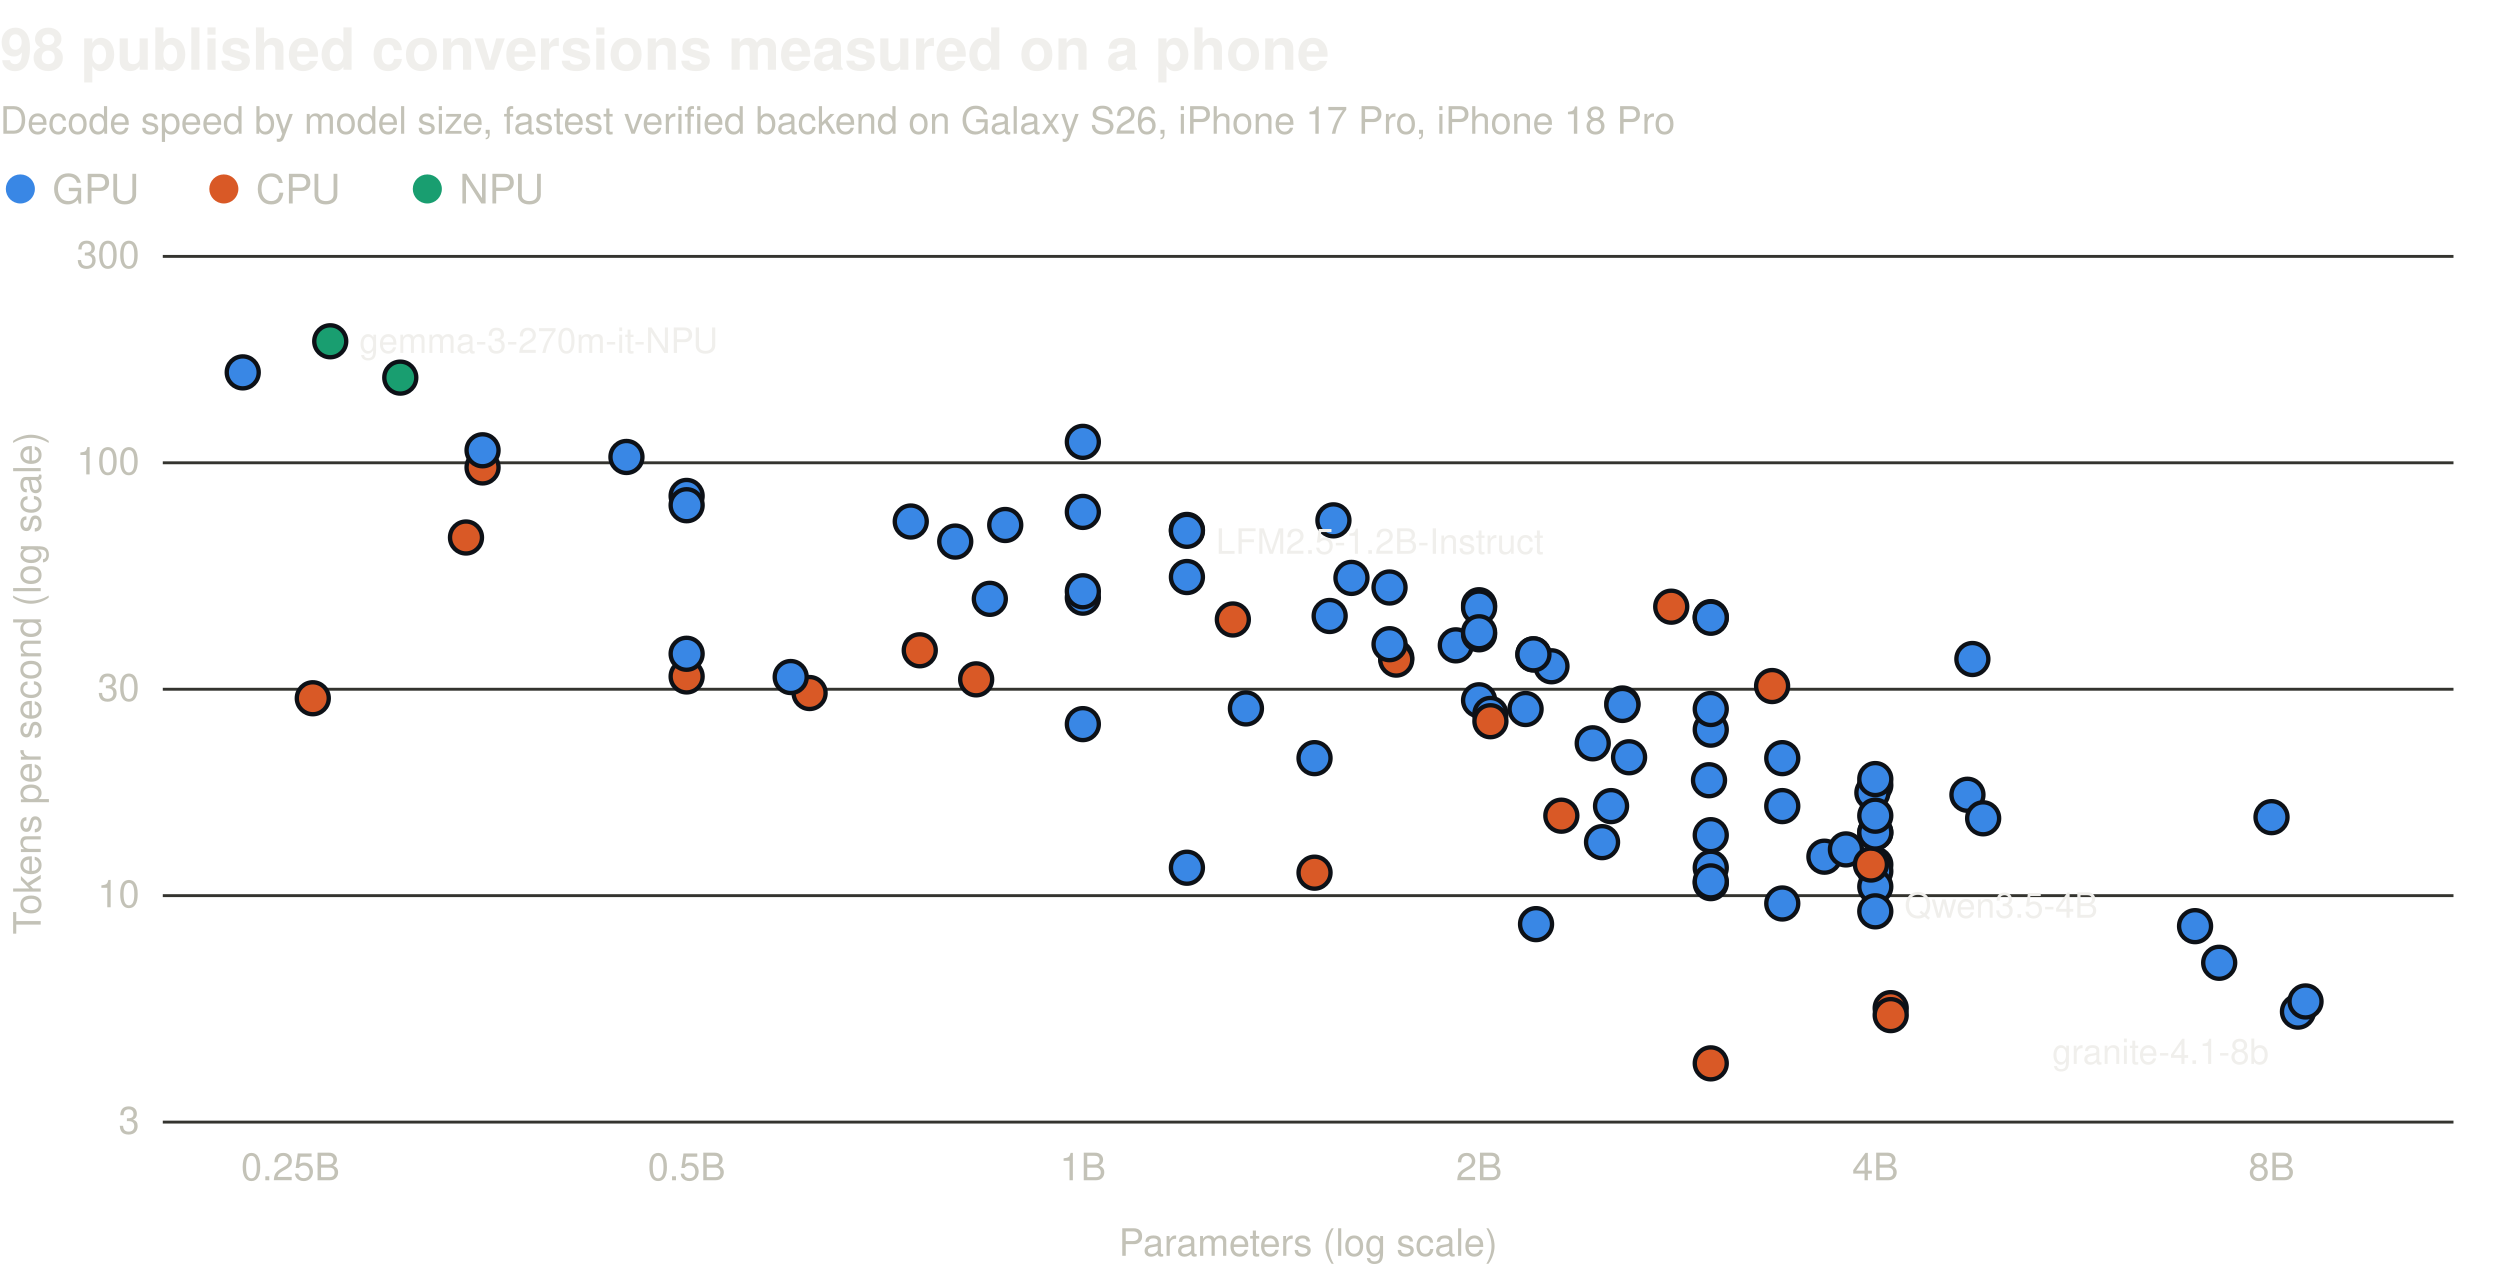
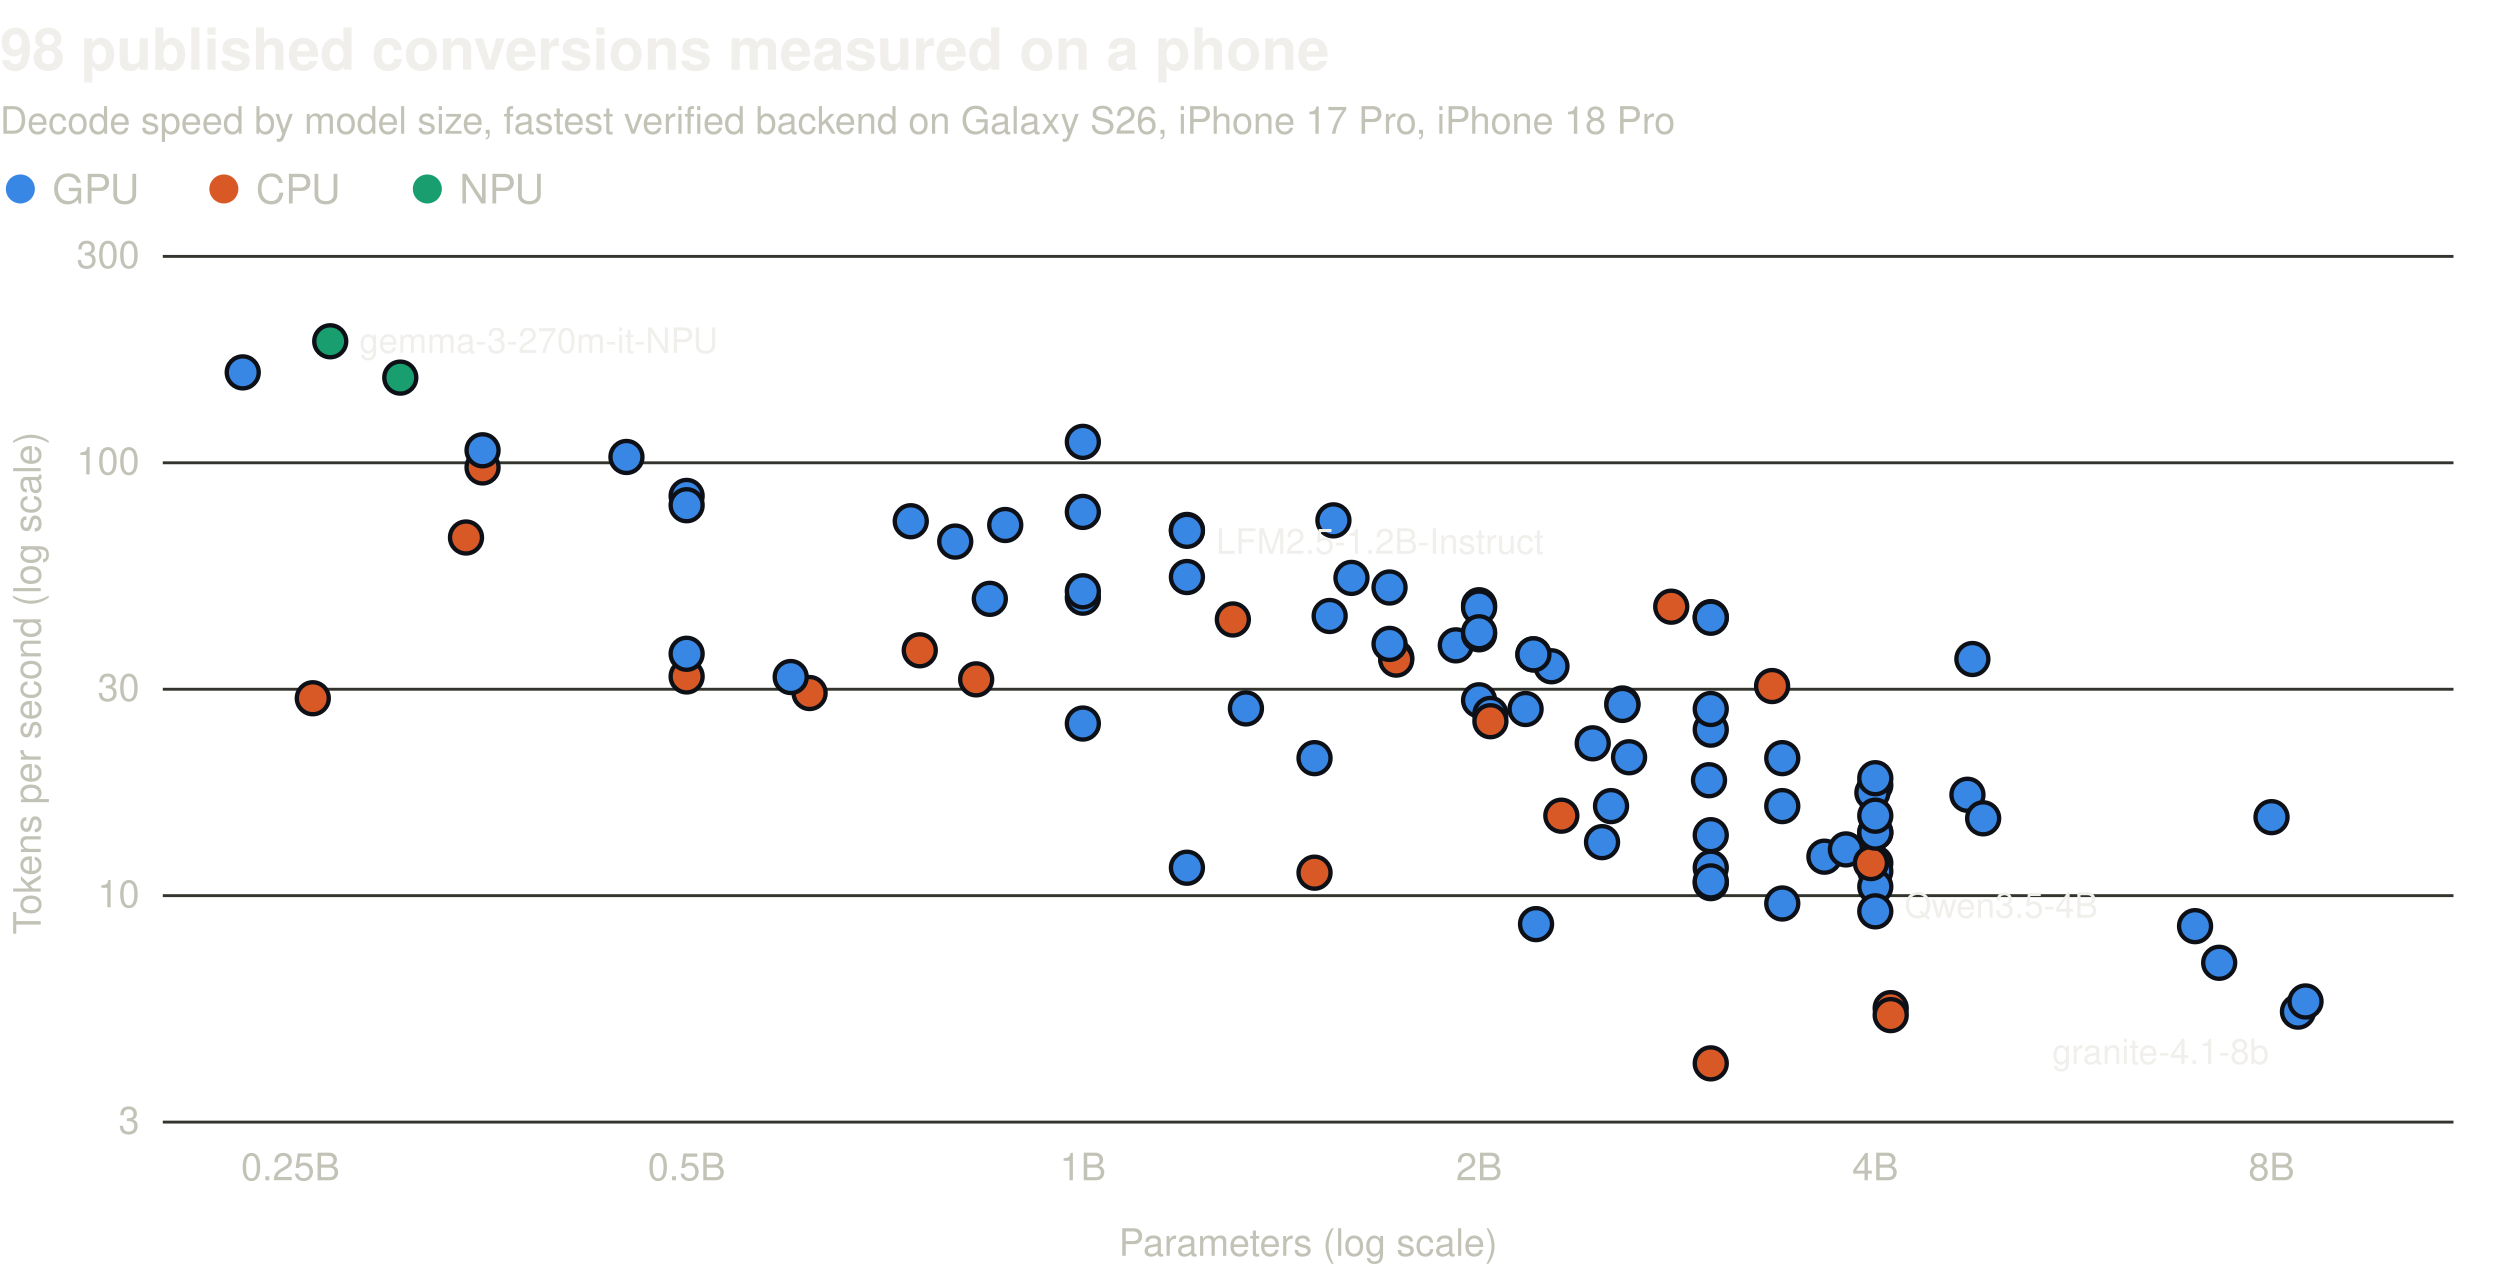
<svg xmlns="http://www.w3.org/2000/svg" viewBox="0 0 860 440" width="860" height="440" role="img" aria-labelledby="t d" font-family="-apple-system, BlinkMacSystemFont, 'Segoe UI', Helvetica, Arial, sans-serif">
  <text x="0.0" y="24.0" font-size="20" font-weight="600" fill="#f0efec" text-anchor="start">98 published conversions measured on a phone</text>
  <text x="0.0" y="46.0" font-size="13" font-weight="400" fill="#c3c2b7" text-anchor="start">Decode speed by model size, fastest verified backend on Galaxy S26, iPhone 17 Pro, iPhone 18 Pro</text>
  <circle cx="7" cy="65" r="5" fill="#3987e5" />
  <text x="18.0" y="70.0" font-size="14" font-weight="400" fill="#c3c2b7" text-anchor="start">GPU</text>
  <circle cx="77" cy="65" r="5" fill="#d95926" />
  <text x="88.0" y="70.0" font-size="14" font-weight="400" fill="#c3c2b7" text-anchor="start">CPU</text>
  <circle cx="147" cy="65" r="5" fill="#199e70" />
  <text x="158.0" y="70.0" font-size="14" font-weight="400" fill="#c3c2b7" text-anchor="start">NPU</text>
  <line x1="56" x2="844" y1="386.0" y2="386.0" stroke="#34342f" />
  <text x="48.0" y="390.0" font-size="13" font-weight="400" fill="#c3c2b7" text-anchor="end">3</text>
  <line x1="56" x2="844" y1="308.1" y2="308.1" stroke="#34342f" />
  <text x="48.0" y="312.1" font-size="13" font-weight="400" fill="#c3c2b7" text-anchor="end">10</text>
  <line x1="56" x2="844" y1="237.1" y2="237.1" stroke="#34342f" />
  <text x="48.0" y="241.1" font-size="13" font-weight="400" fill="#c3c2b7" text-anchor="end">30</text>
  <line x1="56" x2="844" y1="159.2" y2="159.2" stroke="#34342f" />
  <text x="48.0" y="163.2" font-size="13" font-weight="400" fill="#c3c2b7" text-anchor="end">100</text>
  <line x1="56" x2="844" y1="88.2" y2="88.2" stroke="#34342f" />
  <text x="48.0" y="92.2" font-size="13" font-weight="400" fill="#c3c2b7" text-anchor="end">300</text>
  <text x="99.9" y="406.0" font-size="13" font-weight="400" fill="#c3c2b7" text-anchor="middle">0.25B</text>
  <text x="236.2" y="406.0" font-size="13" font-weight="400" fill="#c3c2b7" text-anchor="middle">0.5B</text>
  <text x="372.5" y="406.0" font-size="13" font-weight="400" fill="#c3c2b7" text-anchor="middle">1B</text>
  <text x="508.8" y="406.0" font-size="13" font-weight="400" fill="#c3c2b7" text-anchor="middle">2B</text>
  <text x="645.1" y="406.0" font-size="13" font-weight="400" fill="#c3c2b7" text-anchor="middle">4B</text>
  <text x="781.4" y="406.0" font-size="13" font-weight="400" fill="#c3c2b7" text-anchor="middle">8B</text>
  <text x="450.0" y="432.0" font-size="13" font-weight="400" fill="#c3c2b7" text-anchor="middle">Parameters (log scale)</text>
  <text transform="translate(14 235.0) rotate(-90)" font-size="13" fill="#c3c2b7" text-anchor="middle">Tokens per second (log scale)</text>
  <circle cx="83.5" cy="128.1" r="5.5" fill="#3987e5" stroke="#0d1117" stroke-width="1.5" />
  <circle cx="113.6" cy="117.4" r="5.5" fill="#199e70" stroke="#0d1117" stroke-width="1.5" />
  <circle cx="137.7" cy="129.9" r="5.5" fill="#199e70" stroke="#0d1117" stroke-width="1.5" />
  <circle cx="166.0" cy="160.8" r="5.5" fill="#d95926" stroke="#0d1117" stroke-width="1.5" />
  <circle cx="166.0" cy="154.9" r="5.5" fill="#3987e5" stroke="#0d1117" stroke-width="1.5" />
  <circle cx="236.2" cy="232.7" r="5.5" fill="#d95926" stroke="#0d1117" stroke-width="1.5" />
  <circle cx="236.2" cy="224.9" r="5.5" fill="#3987e5" stroke="#0d1117" stroke-width="1.5" />
-   <circle cx="313.3" cy="179.4" r="5.5" fill="#3987e5" stroke="#0d1117" stroke-width="1.5" />
-   <circle cx="372.5" cy="249.1" r="5.5" fill="#3987e5" stroke="#0d1117" stroke-width="1.5" />
+   <circle cx="313.3" cy="179.3" r="5.5" fill="#3987e5" stroke="#0d1117" stroke-width="1.5" />
+   <circle cx="372.5" cy="248.9" r="5.5" fill="#3987e5" stroke="#0d1117" stroke-width="1.5" />
  <circle cx="372.5" cy="205.6" r="5.5" fill="#3987e5" stroke="#0d1117" stroke-width="1.5" />
  <circle cx="372.5" cy="203.4" r="5.5" fill="#3987e5" stroke="#0d1117" stroke-width="1.5" />
  <circle cx="408.3" cy="198.5" r="5.5" fill="#3987e5" stroke="#0d1117" stroke-width="1.5" />
  <circle cx="408.3" cy="182.3" r="5.5" fill="#3987e5" stroke="#0d1117" stroke-width="1.5" />
  <circle cx="408.3" cy="298.5" r="5.5" fill="#3987e5" stroke="#0d1117" stroke-width="1.5" />
  <circle cx="428.6" cy="243.7" r="5.5" fill="#3987e5" stroke="#0d1117" stroke-width="1.5" />
  <circle cx="452.2" cy="300.2" r="5.5" fill="#d95926" stroke="#0d1117" stroke-width="1.5" />
  <circle cx="452.2" cy="260.8" r="5.5" fill="#3987e5" stroke="#0d1117" stroke-width="1.5" />
  <circle cx="457.4" cy="211.9" r="5.5" fill="#3987e5" stroke="#0d1117" stroke-width="1.5" />
  <circle cx="480.3" cy="226.2" r="5.5" fill="#d95926" stroke="#0d1117" stroke-width="1.5" />
  <circle cx="480.3" cy="226.9" r="5.5" fill="#d95926" stroke="#0d1117" stroke-width="1.5" />
  <circle cx="558.1" cy="242.0" r="5.5" fill="#3987e5" stroke="#0d1117" stroke-width="1.5" />
  <circle cx="558.1" cy="242.5" r="5.5" fill="#3987e5" stroke="#0d1117" stroke-width="1.5" />
  <circle cx="587.9" cy="268.4" r="5.5" fill="#3987e5" stroke="#0d1117" stroke-width="1.5" />
  <circle cx="588.5" cy="298.5" r="5.5" fill="#3987e5" stroke="#0d1117" stroke-width="1.5" />
  <circle cx="588.5" cy="212.3" r="5.5" fill="#3987e5" stroke="#0d1117" stroke-width="1.5" />
  <circle cx="613.1" cy="260.8" r="5.5" fill="#3987e5" stroke="#0d1117" stroke-width="1.5" />
  <circle cx="613.1" cy="277.3" r="5.5" fill="#3987e5" stroke="#0d1117" stroke-width="1.5" />
-   <circle cx="645.1" cy="297.4" r="5.5" fill="#d95926" stroke="#0d1117" stroke-width="1.5" />
+   <circle cx="645.1" cy="296.9" r="5.5" fill="#d95926" stroke="#0d1117" stroke-width="1.5" />
  <circle cx="645.1" cy="286.4" r="5.5" fill="#3987e5" stroke="#0d1117" stroke-width="1.5" />
  <circle cx="645.1" cy="270.1" r="5.5" fill="#3987e5" stroke="#0d1117" stroke-width="1.5" />
  <circle cx="645.1" cy="299.7" r="5.5" fill="#3987e5" stroke="#0d1117" stroke-width="1.5" />
  <circle cx="645.1" cy="305.0" r="5.5" fill="#3987e5" stroke="#0d1117" stroke-width="1.5" />
  <circle cx="790.5" cy="348.0" r="5.5" fill="#3987e5" stroke="#0d1117" stroke-width="1.5" />
  <circle cx="793.1" cy="344.5" r="5.5" fill="#3987e5" stroke="#0d1117" stroke-width="1.5" />
  <circle cx="278.5" cy="238.4" r="5.5" fill="#d95926" stroke="#0d1117" stroke-width="1.5" />
  <circle cx="408.3" cy="182.6" r="5.5" fill="#3987e5" stroke="#0d1117" stroke-width="1.5" />
-   <circle cx="478.0" cy="221.6" r="5.5" fill="#3987e5" stroke="#0d1117" stroke-width="1.5" />
+   <circle cx="478.0" cy="221.5" r="5.5" fill="#3987e5" stroke="#0d1117" stroke-width="1.5" />
  <circle cx="478.0" cy="202.1" r="5.5" fill="#3987e5" stroke="#0d1117" stroke-width="1.5" />
  <circle cx="554.2" cy="277.3" r="5.5" fill="#3987e5" stroke="#0d1117" stroke-width="1.5" />
  <circle cx="560.4" cy="260.5" r="5.5" fill="#3987e5" stroke="#0d1117" stroke-width="1.5" />
  <circle cx="588.5" cy="287.3" r="5.5" fill="#3987e5" stroke="#0d1117" stroke-width="1.5" />
  <circle cx="588.5" cy="303.8" r="5.5" fill="#3987e5" stroke="#0d1117" stroke-width="1.5" />
  <circle cx="588.5" cy="365.8" r="5.5" fill="#d95926" stroke="#0d1117" stroke-width="1.5" />
  <circle cx="588.5" cy="212.5" r="5.5" fill="#3987e5" stroke="#0d1117" stroke-width="1.5" />
  <circle cx="588.5" cy="251.0" r="5.5" fill="#3987e5" stroke="#0d1117" stroke-width="1.5" />
  <circle cx="613.1" cy="310.8" r="5.5" fill="#3987e5" stroke="#0d1117" stroke-width="1.5" />
  <circle cx="627.6" cy="294.7" r="5.5" fill="#3987e5" stroke="#0d1117" stroke-width="1.5" />
  <circle cx="635.0" cy="292.2" r="5.5" fill="#3987e5" stroke="#0d1117" stroke-width="1.5" />
-   <circle cx="643.6" cy="297.4" r="5.5" fill="#d95926" stroke="#0d1117" stroke-width="1.5" />
+   <circle cx="643.6" cy="296.9" r="5.5" fill="#d95926" stroke="#0d1117" stroke-width="1.5" />
  <circle cx="644.1" cy="272.7" r="5.5" fill="#3987e5" stroke="#0d1117" stroke-width="1.5" />
  <circle cx="645.1" cy="286.4" r="5.5" fill="#3987e5" stroke="#0d1117" stroke-width="1.5" />
  <circle cx="645.1" cy="313.5" r="5.5" fill="#3987e5" stroke="#0d1117" stroke-width="1.5" />
  <circle cx="645.1" cy="280.6" r="5.5" fill="#3987e5" stroke="#0d1117" stroke-width="1.5" />
  <circle cx="650.4" cy="346.8" r="5.5" fill="#d95926" stroke="#0d1117" stroke-width="1.5" />
  <circle cx="650.4" cy="349.2" r="5.5" fill="#d95926" stroke="#0d1117" stroke-width="1.5" />
  <circle cx="755.1" cy="318.6" r="5.5" fill="#3987e5" stroke="#0d1117" stroke-width="1.5" />
  <circle cx="763.4" cy="331.2" r="5.5" fill="#3987e5" stroke="#0d1117" stroke-width="1.5" />
  <circle cx="781.4" cy="281.1" r="5.5" fill="#3987e5" stroke="#0d1117" stroke-width="1.5" />
  <circle cx="107.6" cy="240.2" r="5.5" fill="#d95926" stroke="#0d1117" stroke-width="1.5" />
  <circle cx="215.5" cy="157.2" r="5.5" fill="#3987e5" stroke="#0d1117" stroke-width="1.5" />
  <circle cx="236.2" cy="170.6" r="5.5" fill="#3987e5" stroke="#0d1117" stroke-width="1.5" />
  <circle cx="236.2" cy="173.8" r="5.5" fill="#3987e5" stroke="#0d1117" stroke-width="1.5" />
  <circle cx="328.6" cy="186.3" r="5.5" fill="#3987e5" stroke="#0d1117" stroke-width="1.5" />
  <circle cx="340.5" cy="206.0" r="5.5" fill="#3987e5" stroke="#0d1117" stroke-width="1.5" />
  <circle cx="345.8" cy="180.6" r="5.5" fill="#3987e5" stroke="#0d1117" stroke-width="1.5" />
  <circle cx="372.5" cy="152.0" r="5.5" fill="#3987e5" stroke="#0d1117" stroke-width="1.5" />
  <circle cx="372.5" cy="176.1" r="5.5" fill="#3987e5" stroke="#0d1117" stroke-width="1.5" />
  <circle cx="424.1" cy="213.1" r="5.5" fill="#d95926" stroke="#0d1117" stroke-width="1.5" />
  <circle cx="458.7" cy="179.0" r="5.5" fill="#3987e5" stroke="#0d1117" stroke-width="1.5" />
  <circle cx="464.9" cy="198.8" r="5.5" fill="#3987e5" stroke="#0d1117" stroke-width="1.5" />
  <circle cx="500.8" cy="222.0" r="5.5" fill="#3987e5" stroke="#0d1117" stroke-width="1.5" />
  <circle cx="508.8" cy="208.2" r="5.5" fill="#3987e5" stroke="#0d1117" stroke-width="1.5" />
  <circle cx="508.8" cy="218.2" r="5.5" fill="#3987e5" stroke="#0d1117" stroke-width="1.5" />
  <circle cx="508.8" cy="240.9" r="5.5" fill="#3987e5" stroke="#0d1117" stroke-width="1.5" />
  <circle cx="508.8" cy="209.0" r="5.5" fill="#3987e5" stroke="#0d1117" stroke-width="1.5" />
  <circle cx="527.5" cy="225.1" r="5.5" fill="#3987e5" stroke="#0d1117" stroke-width="1.5" />
  <circle cx="533.7" cy="229.2" r="5.5" fill="#3987e5" stroke="#0d1117" stroke-width="1.5" />
  <circle cx="547.9" cy="255.7" r="5.5" fill="#3987e5" stroke="#0d1117" stroke-width="1.5" />
  <circle cx="551.1" cy="289.7" r="5.5" fill="#3987e5" stroke="#0d1117" stroke-width="1.5" />
  <circle cx="588.5" cy="243.9" r="5.5" fill="#3987e5" stroke="#0d1117" stroke-width="1.5" />
  <circle cx="609.6" cy="236.0" r="5.5" fill="#d95926" stroke="#0d1117" stroke-width="1.5" />
-   <circle cx="645.1" cy="268.0" r="5.5" fill="#3987e5" stroke="#0d1117" stroke-width="1.5" />
+   <circle cx="645.1" cy="267.7" r="5.5" fill="#3987e5" stroke="#0d1117" stroke-width="1.5" />
  <circle cx="676.8" cy="273.4" r="5.5" fill="#3987e5" stroke="#0d1117" stroke-width="1.5" />
  <circle cx="678.5" cy="226.7" r="5.5" fill="#3987e5" stroke="#0d1117" stroke-width="1.5" />
  <circle cx="682.2" cy="281.5" r="5.5" fill="#3987e5" stroke="#0d1117" stroke-width="1.5" />
  <circle cx="160.3" cy="184.9" r="5.5" fill="#d95926" stroke="#0d1117" stroke-width="1.5" />
  <circle cx="272.0" cy="232.9" r="5.5" fill="#3987e5" stroke="#0d1117" stroke-width="1.5" />
  <circle cx="316.4" cy="223.7" r="5.5" fill="#d95926" stroke="#0d1117" stroke-width="1.5" />
  <circle cx="335.8" cy="233.7" r="5.5" fill="#d95926" stroke="#0d1117" stroke-width="1.5" />
  <circle cx="508.8" cy="217.5" r="5.5" fill="#3987e5" stroke="#0d1117" stroke-width="1.5" />
  <circle cx="512.7" cy="245.6" r="5.5" fill="#3987e5" stroke="#0d1117" stroke-width="1.5" />
  <circle cx="512.7" cy="248.1" r="5.5" fill="#d95926" stroke="#0d1117" stroke-width="1.5" />
  <circle cx="524.8" cy="243.9" r="5.5" fill="#3987e5" stroke="#0d1117" stroke-width="1.5" />
  <circle cx="527.5" cy="225.1" r="5.5" fill="#3987e5" stroke="#0d1117" stroke-width="1.5" />
  <circle cx="528.4" cy="317.9" r="5.5" fill="#3987e5" stroke="#0d1117" stroke-width="1.5" />
  <circle cx="537.1" cy="280.6" r="5.5" fill="#d95926" stroke="#0d1117" stroke-width="1.5" />
  <circle cx="574.9" cy="208.7" r="5.5" fill="#d95926" stroke="#0d1117" stroke-width="1.5" />
  <circle cx="588.5" cy="303.2" r="5.5" fill="#3987e5" stroke="#0d1117" stroke-width="1.5" />
  <text x="123.6" y="121.4" font-size="12" font-weight="400" fill="#f0efec" text-anchor="start">gemma-3-270m-it-NPU</text>
  <text x="418.3" y="190.5" font-size="12" font-weight="400" fill="#f0efec" text-anchor="start">LFM2.5-1.2B-Instruct</text>
  <text x="655.1" y="315.7" font-size="12" font-weight="400" fill="#f0efec" text-anchor="start">Qwen3.5-4B</text>
  <text x="780.5" y="366.0" font-size="12" font-weight="400" fill="#f0efec" text-anchor="end">granite-4.1-8b</text>
</svg>
